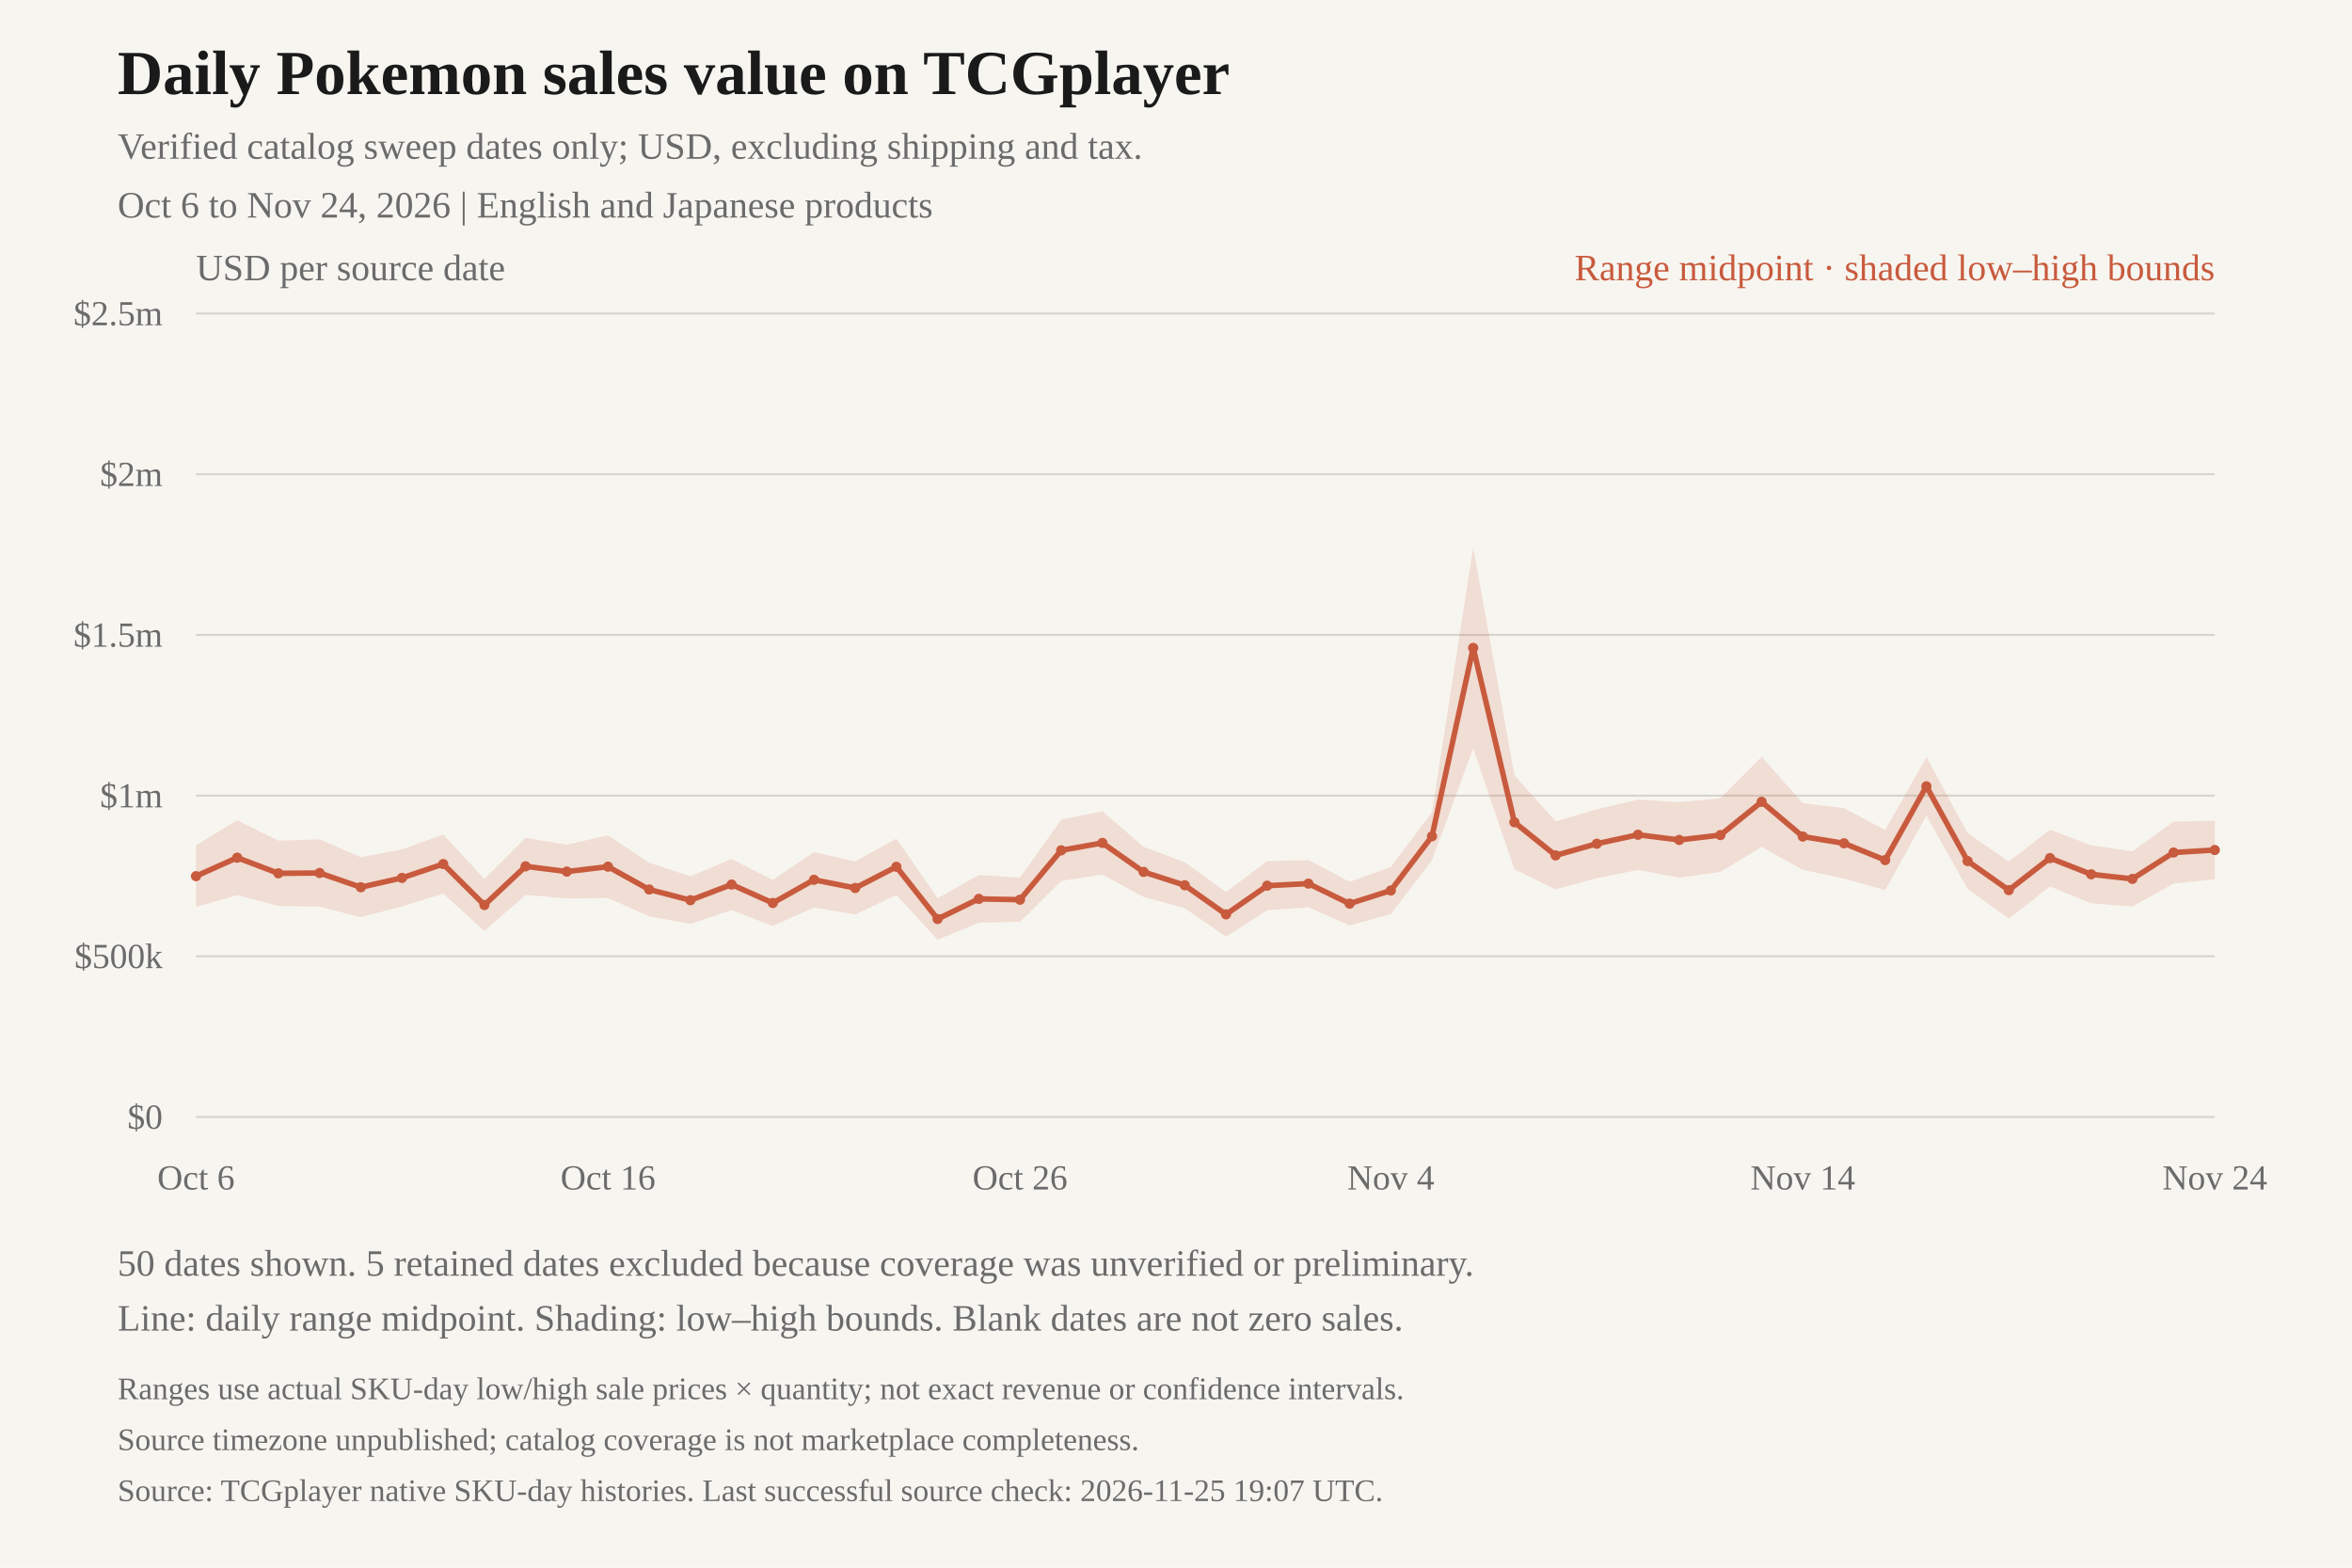
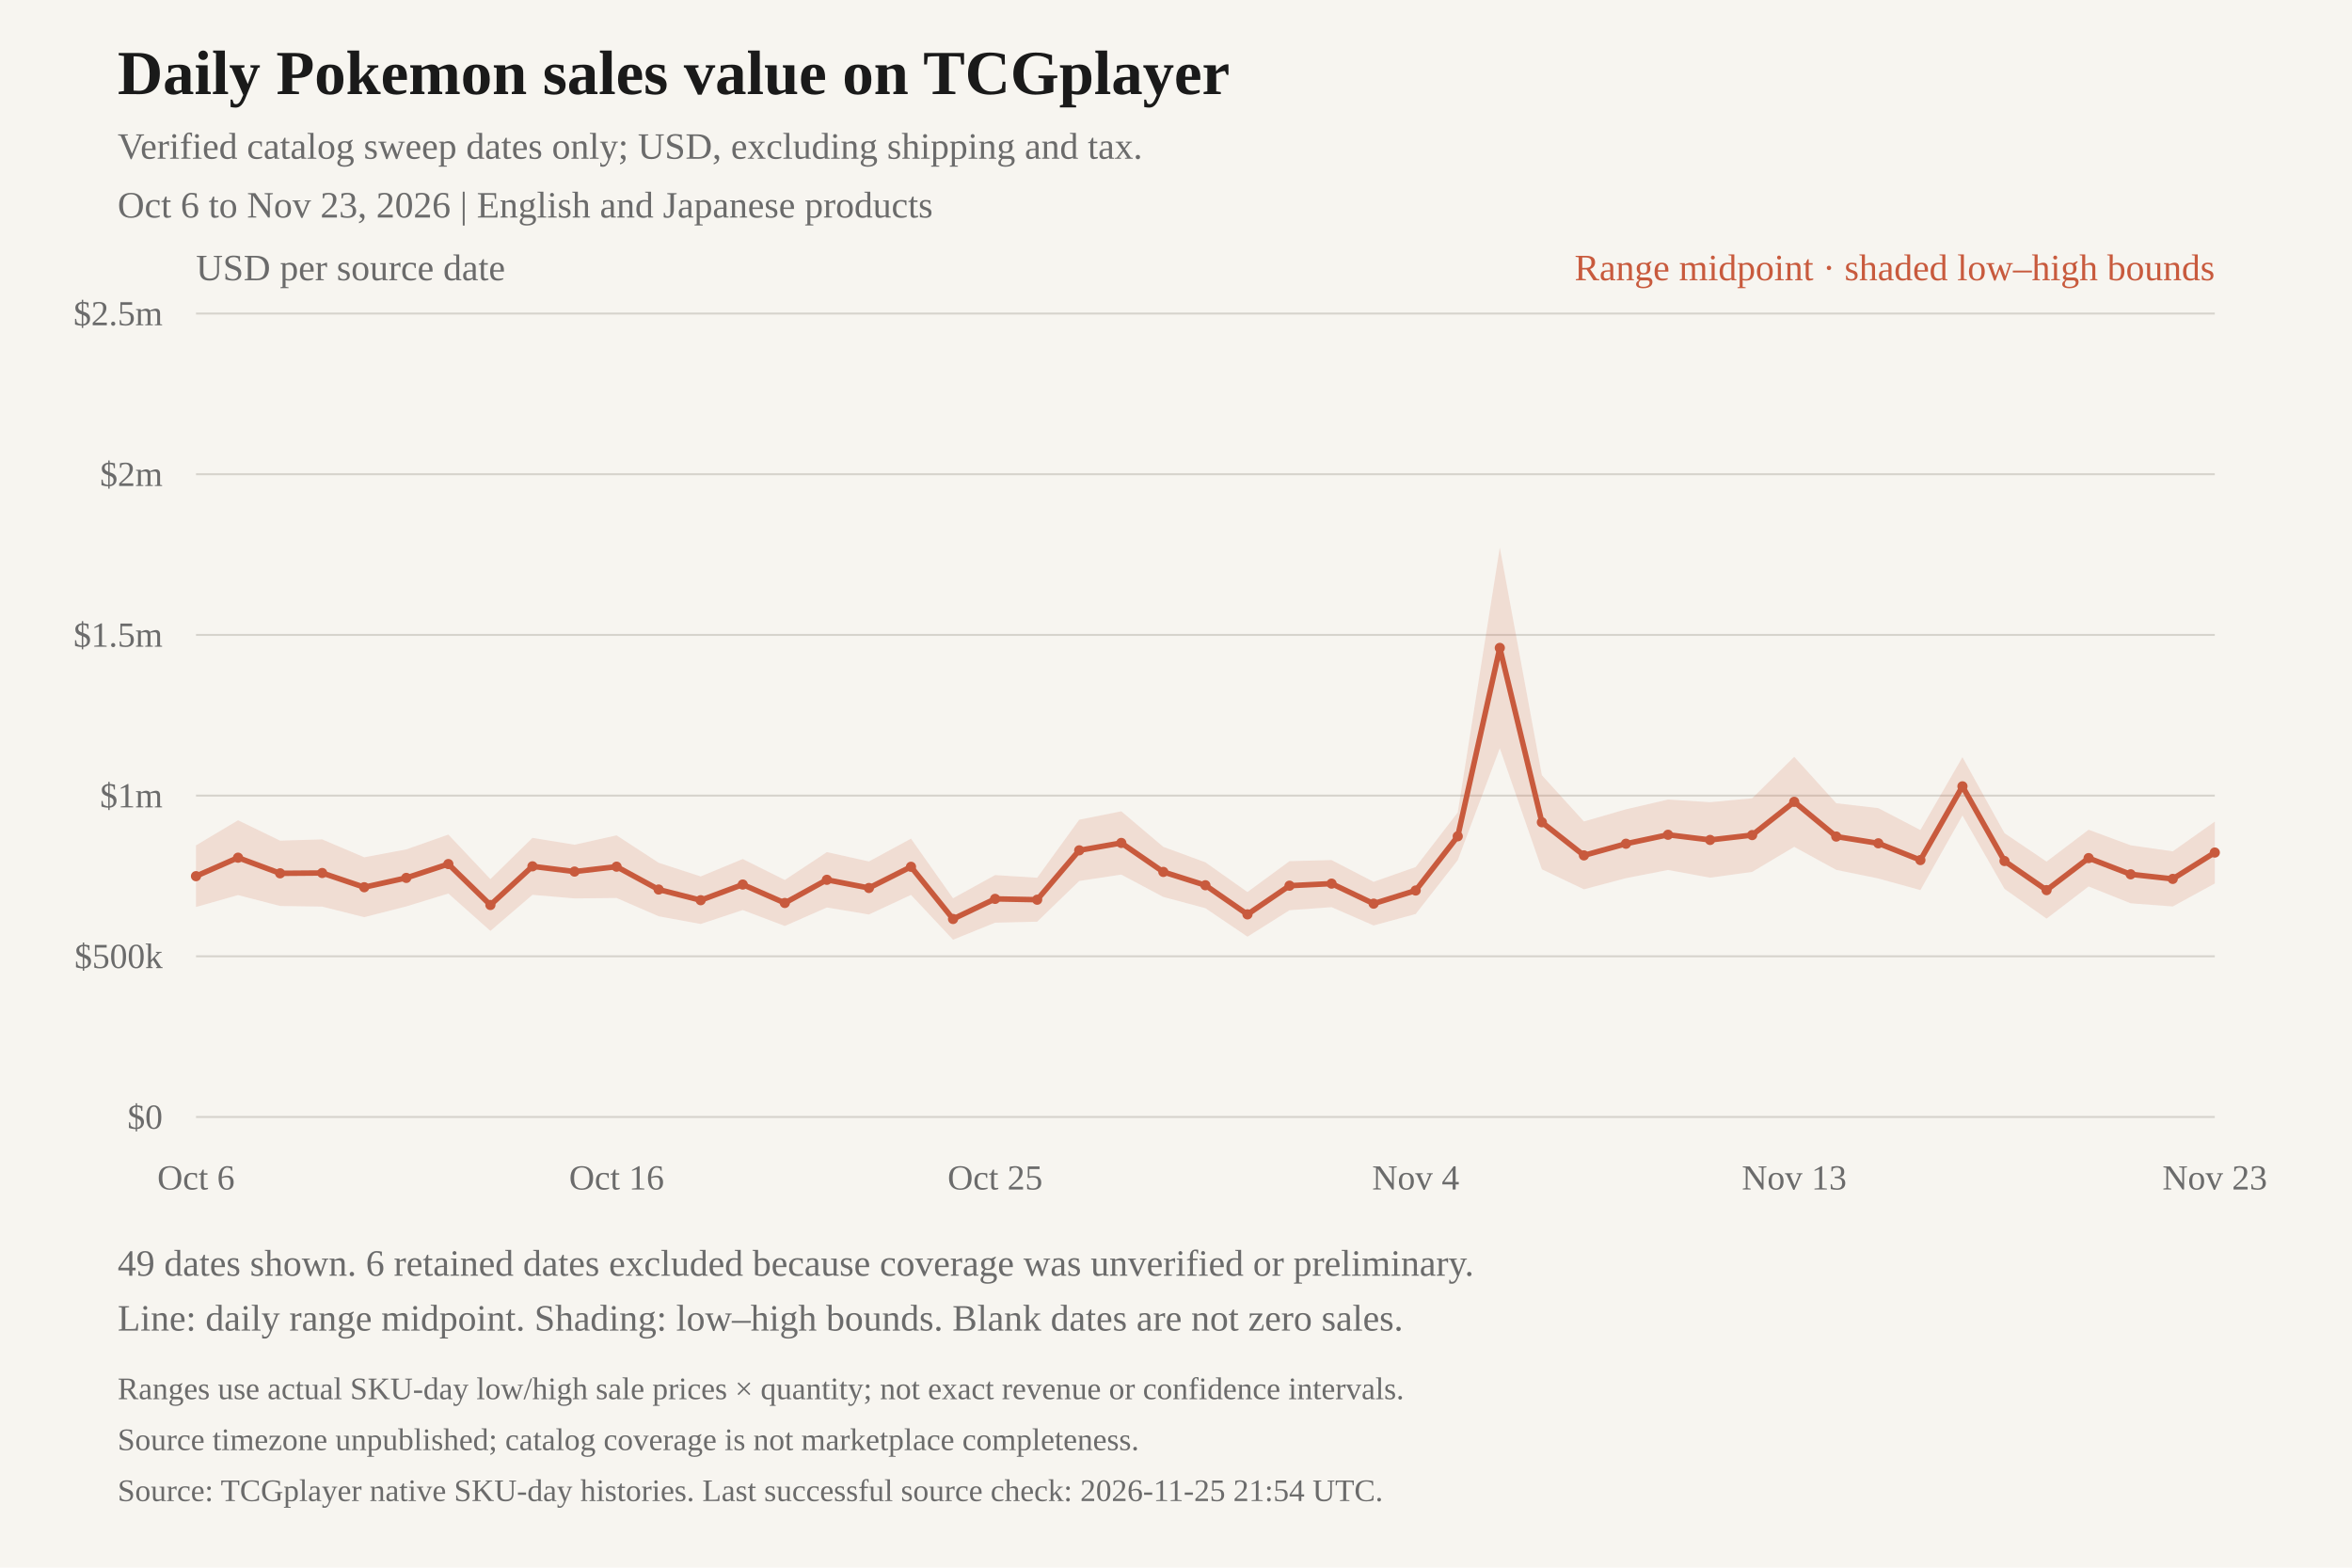
<svg xmlns="http://www.w3.org/2000/svg" width="1200" height="800" viewBox="0 0 1200 800" role="img" aria-labelledby="title description">
  <style>text{font-family:Georgia,"Liberation Serif","Times New Roman",serif;fill:#1A1A1A;font-size:19px}.title{font-size:32px;font-weight:600}.muted,.axis{fill:#6B6B6B}.axis{font-size:18px}.note{font-size:16px;fill:#6B6B6B}.grid{stroke:#D6D3CC;stroke-width:1}</style>
  <rect data-role="background" width="1200" height="800" fill="#F7F5F0" />
  <text x="60" y="48" class="title">Daily Pokemon sales value on TCGplayer</text>
  <text x="60" y="81" class="muted">Verified catalog sweep dates only; USD, excluding shipping and tax.</text>
-   <text x="60" y="111" class="muted">Oct 6 to Nov 24, 2026 | English and Japanese products</text>
+   <text x="60" y="111" class="muted">Oct 6 to Nov 23, 2026 | English and Japanese products</text>
  <text x="100" y="143" class="muted">USD per source date</text>
  <text x="1130" y="143" text-anchor="end" style="fill:#C85A3D">Range midpoint · shaded low–high bounds</text>
  <path d="M100,570H1130" class="grid" />
  <text x="83" y="576" class="axis" text-anchor="end">$0</text>
  <path d="M100,488H1130" class="grid" />
  <text x="83" y="494" class="axis" text-anchor="end">$500k</text>
  <path d="M100,406H1130" class="grid" />
  <text x="83" y="412" class="axis" text-anchor="end">$1m</text>
  <path d="M100,324H1130" class="grid" />
  <text x="83" y="330" class="axis" text-anchor="end">$1.5m</text>
  <path d="M100,242H1130" class="grid" />
  <text x="83" y="248" class="axis" text-anchor="end">$2m</text>
  <path d="M100,160H1130" class="grid" />
  <text x="83" y="166" class="axis" text-anchor="end">$2.5m</text>
-   <polygon data-series="daily-band" points="100,431.395 121.02,418.596 142.041,428.993 163.061,428.347 184.082,437.483 205.102,433.454 226.122,425.889 247.143,448.6 268.163,427.569 289.184,431.071 310.204,426.287 331.224,440.279 352.245,447.253 373.265,438.369 394.286,449.058 415.306,434.841 436.327,439.616 457.347,427.977 478.367,458.392 499.388,446.556 520.408,447.917 541.429,418.306 562.449,414.013 583.469,432.176 604.49,440.044 625.51,455.22 646.531,439.456 667.551,438.906 688.571,450.005 709.592,442.448 730.612,414.589 751.633,279.424 772.653,395.602 793.673,419.203 814.694,412.992 835.714,408.019 856.735,409.369 877.755,407.369 898.776,386.211 919.796,409.897 940.816,412.405 961.837,423.58 982.857,386.393 1003.878,425.17 1024.898,439.68 1045.918,423.42 1066.939,431.365 1087.959,434.445 1108.98,419.27 1130,418.848 1130,448.678 1108.98,450.848 1087.959,462.574 1066.939,460.968 1045.918,452.364 1024.898,468.786 1003.878,453.6 982.857,416.153 961.837,454.218 940.816,448.284 919.796,443.908 898.776,432.154 877.755,444.931 856.735,447.881 835.714,443.953 814.694,448.128 793.673,453.823 772.653,443.597 751.633,381.83 730.612,438.954 709.592,466.414 688.571,472.269 667.551,462.926 646.531,464.49 625.51,477.993 604.49,463.448 583.469,457.719 562.449,446.306 541.429,449.56 520.408,470.34 499.388,470.849 478.367,479.541 457.347,456.674 436.327,466.671 415.306,463.09 394.286,472.524 373.265,464.4 352.245,471.512 331.224,467.575 310.204,458.248 289.184,458.461 268.163,456.626 247.143,475.046 226.122,455.971 205.102,462.546 184.082,468.031 163.061,462.639 142.041,462.325 121.02,456.767 100,462.839" fill="#C85A3D" fill-opacity="0.16" />
-   <polyline data-series="daily-midpoint" points="100,447.117 121.02,437.682 142.041,445.659 163.061,445.493 184.082,452.757 205.102,448 226.122,440.93 247.143,461.823 268.163,442.097 289.184,444.766 310.204,442.267 331.224,453.927 352.245,459.382 373.265,451.384 394.286,460.791 415.306,448.965 436.327,453.144 457.347,442.326 478.367,468.967 499.388,458.703 520.408,459.128 541.429,433.933 562.449,430.159 583.469,444.948 604.49,451.746 625.51,466.607 646.531,451.973 667.551,450.916 688.571,461.137 709.592,454.431 730.612,426.771 751.633,330.627 772.653,419.6 793.673,436.513 814.694,430.56 835.714,425.986 856.735,428.625 877.755,426.15 898.776,409.182 919.796,426.902 940.816,430.344 961.837,438.899 982.857,401.273 1003.878,439.385 1024.898,454.233 1045.918,437.892 1066.939,446.167 1087.959,448.509 1108.98,435.059 1130,433.763" fill="none" stroke="#C85A3D" stroke-width="2.8" stroke-linejoin="round" stroke-linecap="round" />
+   <polygon data-series="daily-band" points="100,431.395 121.458,418.596 142.917,428.993 164.375,428.347 185.833,437.483 207.292,433.454 228.75,425.889 250.208,448.6 271.667,427.569 293.125,431.071 314.583,426.287 336.042,440.279 357.5,447.253 378.958,438.369 400.417,449.058 421.875,434.841 443.333,439.616 464.792,427.977 486.25,458.392 507.708,446.556 529.167,447.917 550.625,418.306 572.083,414.013 593.542,432.176 615,440.044 636.458,455.22 657.917,439.456 679.375,438.906 700.833,450.005 722.292,442.448 743.75,414.589 765.208,279.424 786.667,395.602 808.125,419.203 829.583,412.992 851.042,408.019 872.5,409.369 893.958,407.369 915.417,386.211 936.875,409.897 958.333,412.405 979.792,423.58 1001.25,386.393 1022.708,425.17 1044.167,439.68 1065.625,423.42 1087.083,431.365 1108.542,434.445 1130,419.27 1130,450.848 1108.542,462.574 1087.083,460.968 1065.625,452.364 1044.167,468.786 1022.708,453.6 1001.25,416.153 979.792,454.218 958.333,448.284 936.875,443.908 915.417,432.154 893.958,444.931 872.5,447.881 851.042,443.953 829.583,448.128 808.125,453.823 786.667,443.597 765.208,381.83 743.75,438.954 722.292,466.414 700.833,472.269 679.375,462.926 657.917,464.49 636.458,477.993 615,463.448 593.542,457.719 572.083,446.306 550.625,449.56 529.167,470.34 507.708,470.849 486.25,479.541 464.792,456.674 443.333,466.671 421.875,463.09 400.417,472.524 378.958,464.4 357.5,471.512 336.042,467.575 314.583,458.248 293.125,458.461 271.667,456.626 250.208,475.046 228.75,455.971 207.292,462.546 185.833,468.031 164.375,462.639 142.917,462.325 121.458,456.767 100,462.839" fill="#C85A3D" fill-opacity="0.16" />
+   <polyline data-series="daily-midpoint" points="100,447.117 121.458,437.682 142.917,445.659 164.375,445.493 185.833,452.757 207.292,448 228.75,440.93 250.208,461.823 271.667,442.097 293.125,444.766 314.583,442.267 336.042,453.927 357.5,459.382 378.958,451.384 400.417,460.791 421.875,448.965 443.333,453.144 464.792,442.326 486.25,468.967 507.708,458.703 529.167,459.128 550.625,433.933 572.083,430.159 593.542,444.948 615,451.746 636.458,466.607 657.917,451.973 679.375,450.916 700.833,461.137 722.292,454.431 743.75,426.771 765.208,330.627 786.667,419.6 808.125,436.513 829.583,430.56 851.042,425.986 872.5,428.625 893.958,426.15 915.417,409.182 936.875,426.902 958.333,430.344 979.792,438.899 1001.25,401.273 1022.708,439.385 1044.167,454.233 1065.625,437.892 1087.083,446.167 1108.542,448.509 1130,435.059" fill="none" stroke="#C85A3D" stroke-width="2.8" stroke-linejoin="round" stroke-linecap="round" />
  <circle data-series="daily-observation" cx="100" cy="447.117" r="2.6" fill="#C85A3D" />
-   <circle data-series="daily-observation" cx="121.02" cy="437.682" r="2.6" fill="#C85A3D" />
-   <circle data-series="daily-observation" cx="142.041" cy="445.659" r="2.6" fill="#C85A3D" />
-   <circle data-series="daily-observation" cx="163.061" cy="445.493" r="2.6" fill="#C85A3D" />
-   <circle data-series="daily-observation" cx="184.082" cy="452.757" r="2.6" fill="#C85A3D" />
-   <circle data-series="daily-observation" cx="205.102" cy="448" r="2.6" fill="#C85A3D" />
-   <circle data-series="daily-observation" cx="226.122" cy="440.93" r="2.6" fill="#C85A3D" />
-   <circle data-series="daily-observation" cx="247.143" cy="461.823" r="2.6" fill="#C85A3D" />
-   <circle data-series="daily-observation" cx="268.163" cy="442.097" r="2.6" fill="#C85A3D" />
-   <circle data-series="daily-observation" cx="289.184" cy="444.766" r="2.6" fill="#C85A3D" />
-   <circle data-series="daily-observation" cx="310.204" cy="442.267" r="2.6" fill="#C85A3D" />
-   <circle data-series="daily-observation" cx="331.224" cy="453.927" r="2.6" fill="#C85A3D" />
-   <circle data-series="daily-observation" cx="352.245" cy="459.382" r="2.6" fill="#C85A3D" />
-   <circle data-series="daily-observation" cx="373.265" cy="451.384" r="2.6" fill="#C85A3D" />
-   <circle data-series="daily-observation" cx="394.286" cy="460.791" r="2.6" fill="#C85A3D" />
-   <circle data-series="daily-observation" cx="415.306" cy="448.965" r="2.6" fill="#C85A3D" />
-   <circle data-series="daily-observation" cx="436.327" cy="453.144" r="2.6" fill="#C85A3D" />
-   <circle data-series="daily-observation" cx="457.347" cy="442.326" r="2.6" fill="#C85A3D" />
-   <circle data-series="daily-observation" cx="478.367" cy="468.967" r="2.6" fill="#C85A3D" />
-   <circle data-series="daily-observation" cx="499.388" cy="458.703" r="2.6" fill="#C85A3D" />
-   <circle data-series="daily-observation" cx="520.408" cy="459.128" r="2.6" fill="#C85A3D" />
-   <circle data-series="daily-observation" cx="541.429" cy="433.933" r="2.6" fill="#C85A3D" />
-   <circle data-series="daily-observation" cx="562.449" cy="430.159" r="2.6" fill="#C85A3D" />
-   <circle data-series="daily-observation" cx="583.469" cy="444.948" r="2.6" fill="#C85A3D" />
-   <circle data-series="daily-observation" cx="604.49" cy="451.746" r="2.6" fill="#C85A3D" />
-   <circle data-series="daily-observation" cx="625.51" cy="466.607" r="2.6" fill="#C85A3D" />
-   <circle data-series="daily-observation" cx="646.531" cy="451.973" r="2.6" fill="#C85A3D" />
-   <circle data-series="daily-observation" cx="667.551" cy="450.916" r="2.6" fill="#C85A3D" />
-   <circle data-series="daily-observation" cx="688.571" cy="461.137" r="2.6" fill="#C85A3D" />
-   <circle data-series="daily-observation" cx="709.592" cy="454.431" r="2.6" fill="#C85A3D" />
-   <circle data-series="daily-observation" cx="730.612" cy="426.771" r="2.6" fill="#C85A3D" />
-   <circle data-series="daily-observation" cx="751.633" cy="330.627" r="2.6" fill="#C85A3D" />
-   <circle data-series="daily-observation" cx="772.653" cy="419.6" r="2.6" fill="#C85A3D" />
-   <circle data-series="daily-observation" cx="793.673" cy="436.513" r="2.6" fill="#C85A3D" />
-   <circle data-series="daily-observation" cx="814.694" cy="430.56" r="2.6" fill="#C85A3D" />
-   <circle data-series="daily-observation" cx="835.714" cy="425.986" r="2.6" fill="#C85A3D" />
-   <circle data-series="daily-observation" cx="856.735" cy="428.625" r="2.6" fill="#C85A3D" />
-   <circle data-series="daily-observation" cx="877.755" cy="426.15" r="2.6" fill="#C85A3D" />
-   <circle data-series="daily-observation" cx="898.776" cy="409.182" r="2.6" fill="#C85A3D" />
-   <circle data-series="daily-observation" cx="919.796" cy="426.902" r="2.6" fill="#C85A3D" />
-   <circle data-series="daily-observation" cx="940.816" cy="430.344" r="2.6" fill="#C85A3D" />
-   <circle data-series="daily-observation" cx="961.837" cy="438.899" r="2.6" fill="#C85A3D" />
-   <circle data-series="daily-observation" cx="982.857" cy="401.273" r="2.6" fill="#C85A3D" />
-   <circle data-series="daily-observation" cx="1003.878" cy="439.385" r="2.6" fill="#C85A3D" />
-   <circle data-series="daily-observation" cx="1024.898" cy="454.233" r="2.6" fill="#C85A3D" />
-   <circle data-series="daily-observation" cx="1045.918" cy="437.892" r="2.6" fill="#C85A3D" />
-   <circle data-series="daily-observation" cx="1066.939" cy="446.167" r="2.6" fill="#C85A3D" />
-   <circle data-series="daily-observation" cx="1087.959" cy="448.509" r="2.6" fill="#C85A3D" />
-   <circle data-series="daily-observation" cx="1108.98" cy="435.059" r="2.6" fill="#C85A3D" />
-   <circle data-series="daily-observation" cx="1130" cy="433.763" r="2.6" fill="#C85A3D" />
+   <circle data-series="daily-observation" cx="121.458" cy="437.682" r="2.6" fill="#C85A3D" />
+   <circle data-series="daily-observation" cx="142.917" cy="445.659" r="2.6" fill="#C85A3D" />
+   <circle data-series="daily-observation" cx="164.375" cy="445.493" r="2.6" fill="#C85A3D" />
+   <circle data-series="daily-observation" cx="185.833" cy="452.757" r="2.6" fill="#C85A3D" />
+   <circle data-series="daily-observation" cx="207.292" cy="448" r="2.6" fill="#C85A3D" />
+   <circle data-series="daily-observation" cx="228.75" cy="440.93" r="2.6" fill="#C85A3D" />
+   <circle data-series="daily-observation" cx="250.208" cy="461.823" r="2.6" fill="#C85A3D" />
+   <circle data-series="daily-observation" cx="271.667" cy="442.097" r="2.6" fill="#C85A3D" />
+   <circle data-series="daily-observation" cx="293.125" cy="444.766" r="2.6" fill="#C85A3D" />
+   <circle data-series="daily-observation" cx="314.583" cy="442.267" r="2.6" fill="#C85A3D" />
+   <circle data-series="daily-observation" cx="336.042" cy="453.927" r="2.6" fill="#C85A3D" />
+   <circle data-series="daily-observation" cx="357.5" cy="459.382" r="2.6" fill="#C85A3D" />
+   <circle data-series="daily-observation" cx="378.958" cy="451.384" r="2.6" fill="#C85A3D" />
+   <circle data-series="daily-observation" cx="400.417" cy="460.791" r="2.6" fill="#C85A3D" />
+   <circle data-series="daily-observation" cx="421.875" cy="448.965" r="2.6" fill="#C85A3D" />
+   <circle data-series="daily-observation" cx="443.333" cy="453.144" r="2.6" fill="#C85A3D" />
+   <circle data-series="daily-observation" cx="464.792" cy="442.326" r="2.6" fill="#C85A3D" />
+   <circle data-series="daily-observation" cx="486.25" cy="468.967" r="2.6" fill="#C85A3D" />
+   <circle data-series="daily-observation" cx="507.708" cy="458.703" r="2.6" fill="#C85A3D" />
+   <circle data-series="daily-observation" cx="529.167" cy="459.128" r="2.6" fill="#C85A3D" />
+   <circle data-series="daily-observation" cx="550.625" cy="433.933" r="2.6" fill="#C85A3D" />
+   <circle data-series="daily-observation" cx="572.083" cy="430.159" r="2.6" fill="#C85A3D" />
+   <circle data-series="daily-observation" cx="593.542" cy="444.948" r="2.6" fill="#C85A3D" />
+   <circle data-series="daily-observation" cx="615" cy="451.746" r="2.6" fill="#C85A3D" />
+   <circle data-series="daily-observation" cx="636.458" cy="466.607" r="2.6" fill="#C85A3D" />
+   <circle data-series="daily-observation" cx="657.917" cy="451.973" r="2.6" fill="#C85A3D" />
+   <circle data-series="daily-observation" cx="679.375" cy="450.916" r="2.6" fill="#C85A3D" />
+   <circle data-series="daily-observation" cx="700.833" cy="461.137" r="2.6" fill="#C85A3D" />
+   <circle data-series="daily-observation" cx="722.292" cy="454.431" r="2.6" fill="#C85A3D" />
+   <circle data-series="daily-observation" cx="743.75" cy="426.771" r="2.6" fill="#C85A3D" />
+   <circle data-series="daily-observation" cx="765.208" cy="330.627" r="2.6" fill="#C85A3D" />
+   <circle data-series="daily-observation" cx="786.667" cy="419.6" r="2.6" fill="#C85A3D" />
+   <circle data-series="daily-observation" cx="808.125" cy="436.513" r="2.6" fill="#C85A3D" />
+   <circle data-series="daily-observation" cx="829.583" cy="430.56" r="2.6" fill="#C85A3D" />
+   <circle data-series="daily-observation" cx="851.042" cy="425.986" r="2.6" fill="#C85A3D" />
+   <circle data-series="daily-observation" cx="872.5" cy="428.625" r="2.6" fill="#C85A3D" />
+   <circle data-series="daily-observation" cx="893.958" cy="426.15" r="2.6" fill="#C85A3D" />
+   <circle data-series="daily-observation" cx="915.417" cy="409.182" r="2.6" fill="#C85A3D" />
+   <circle data-series="daily-observation" cx="936.875" cy="426.902" r="2.6" fill="#C85A3D" />
+   <circle data-series="daily-observation" cx="958.333" cy="430.344" r="2.6" fill="#C85A3D" />
+   <circle data-series="daily-observation" cx="979.792" cy="438.899" r="2.6" fill="#C85A3D" />
+   <circle data-series="daily-observation" cx="1001.25" cy="401.273" r="2.6" fill="#C85A3D" />
+   <circle data-series="daily-observation" cx="1022.708" cy="439.385" r="2.6" fill="#C85A3D" />
+   <circle data-series="daily-observation" cx="1044.167" cy="454.233" r="2.6" fill="#C85A3D" />
+   <circle data-series="daily-observation" cx="1065.625" cy="437.892" r="2.6" fill="#C85A3D" />
+   <circle data-series="daily-observation" cx="1087.083" cy="446.167" r="2.6" fill="#C85A3D" />
+   <circle data-series="daily-observation" cx="1108.542" cy="448.509" r="2.6" fill="#C85A3D" />
+   <circle data-series="daily-observation" cx="1130" cy="435.059" r="2.6" fill="#C85A3D" />
  <text x="100" y="607" class="axis" text-anchor="middle">Oct 6</text>
-   <text x="310.204" y="607" class="axis" text-anchor="middle">Oct 16</text>
-   <text x="520.408" y="607" class="axis" text-anchor="middle">Oct 26</text>
-   <text x="709.592" y="607" class="axis" text-anchor="middle">Nov 4</text>
-   <text x="919.796" y="607" class="axis" text-anchor="middle">Nov 14</text>
-   <text x="1130" y="607" class="axis" text-anchor="middle">Nov 24</text>
-   <text x="60" y="651" class="muted">50 dates shown. 5 retained dates excluded because coverage was unverified or preliminary.</text>
+   <text x="314.583" y="607" class="axis" text-anchor="middle">Oct 16</text>
+   <text x="507.708" y="607" class="axis" text-anchor="middle">Oct 25</text>
+   <text x="722.292" y="607" class="axis" text-anchor="middle">Nov 4</text>
+   <text x="915.417" y="607" class="axis" text-anchor="middle">Nov 13</text>
+   <text x="1130" y="607" class="axis" text-anchor="middle">Nov 23</text>
+   <text x="60" y="651" class="muted">49 dates shown. 6 retained dates excluded because coverage was unverified or preliminary.</text>
  <text x="60" y="679" class="muted">Line: daily range midpoint. Shading: low–high bounds. Blank dates are not zero sales.</text>
  <text x="60" y="714" class="note">Ranges use actual SKU-day low/high sale prices × quantity; not exact revenue or confidence intervals.</text>
  <text x="60" y="740" class="note">Source timezone unpublished; catalog coverage is not marketplace completeness.</text>
-   <text x="60" y="766" class="note">Source: TCGplayer native SKU-day histories. Last successful source check: 2026-11-25 19:07 UTC.</text>
+   <text x="60" y="766" class="note">Source: TCGplayer native SKU-day histories. Last successful source check: 2026-11-25 21:54 UTC.</text>
</svg>
